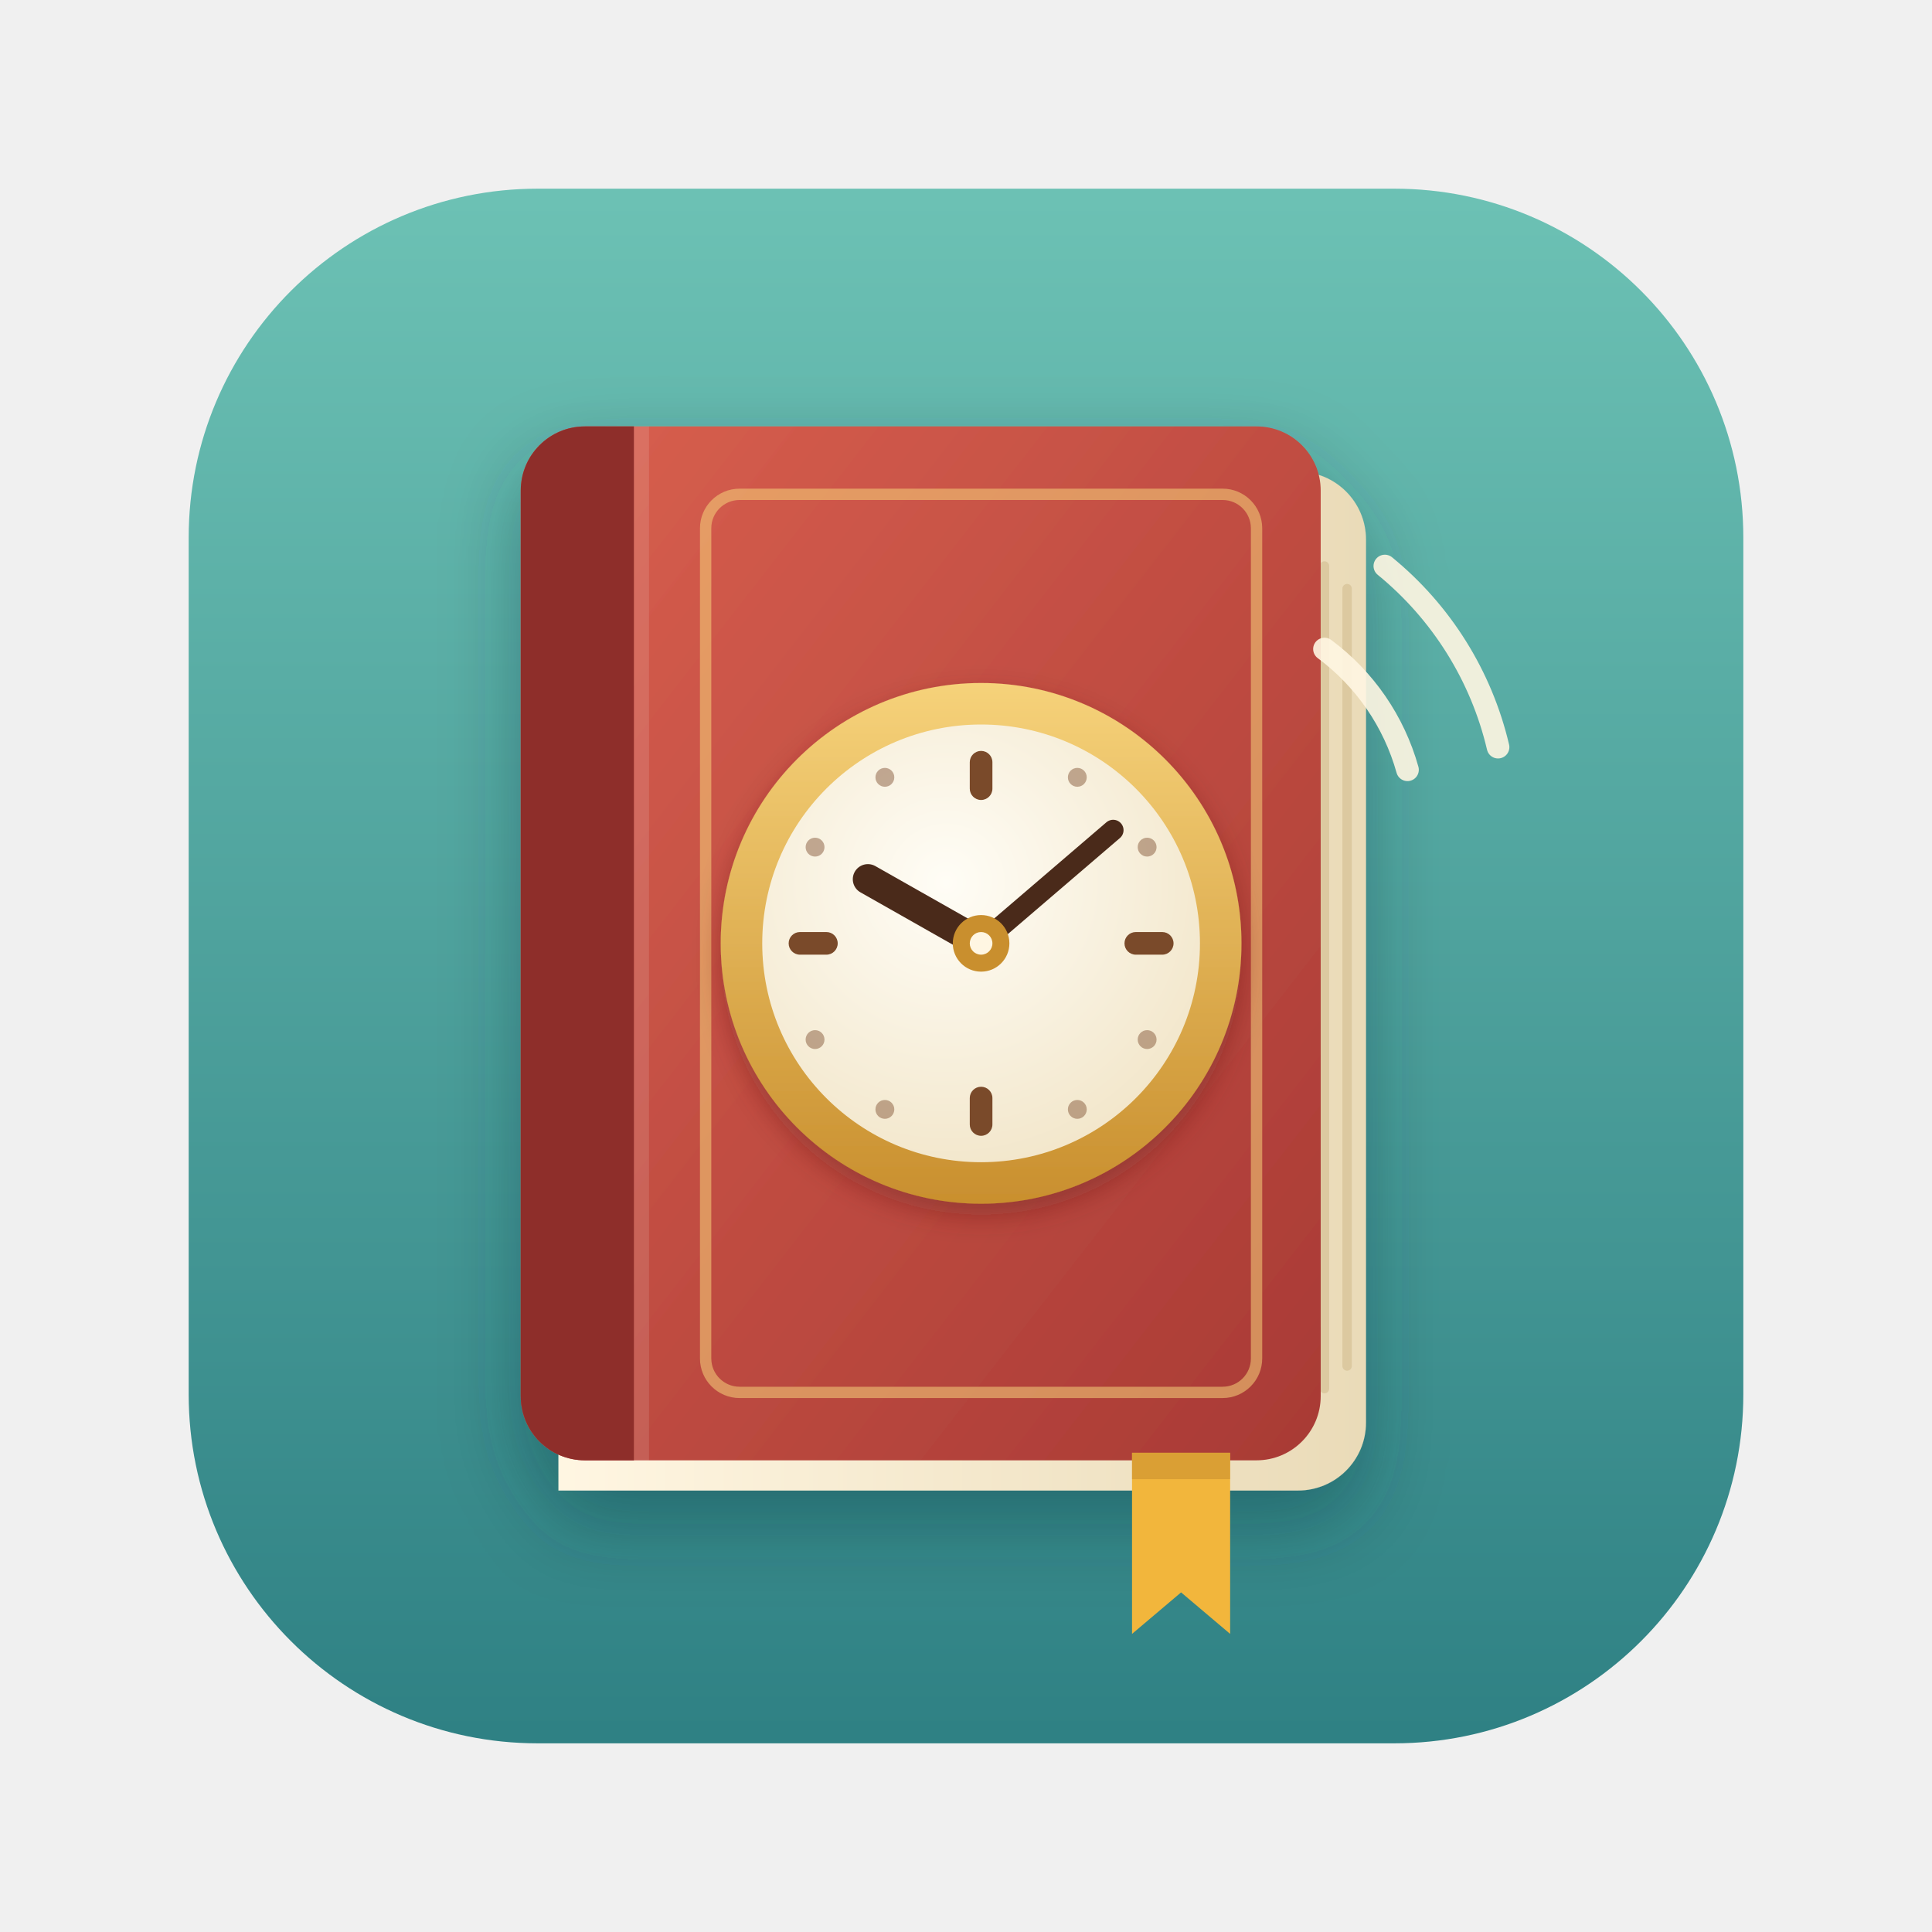
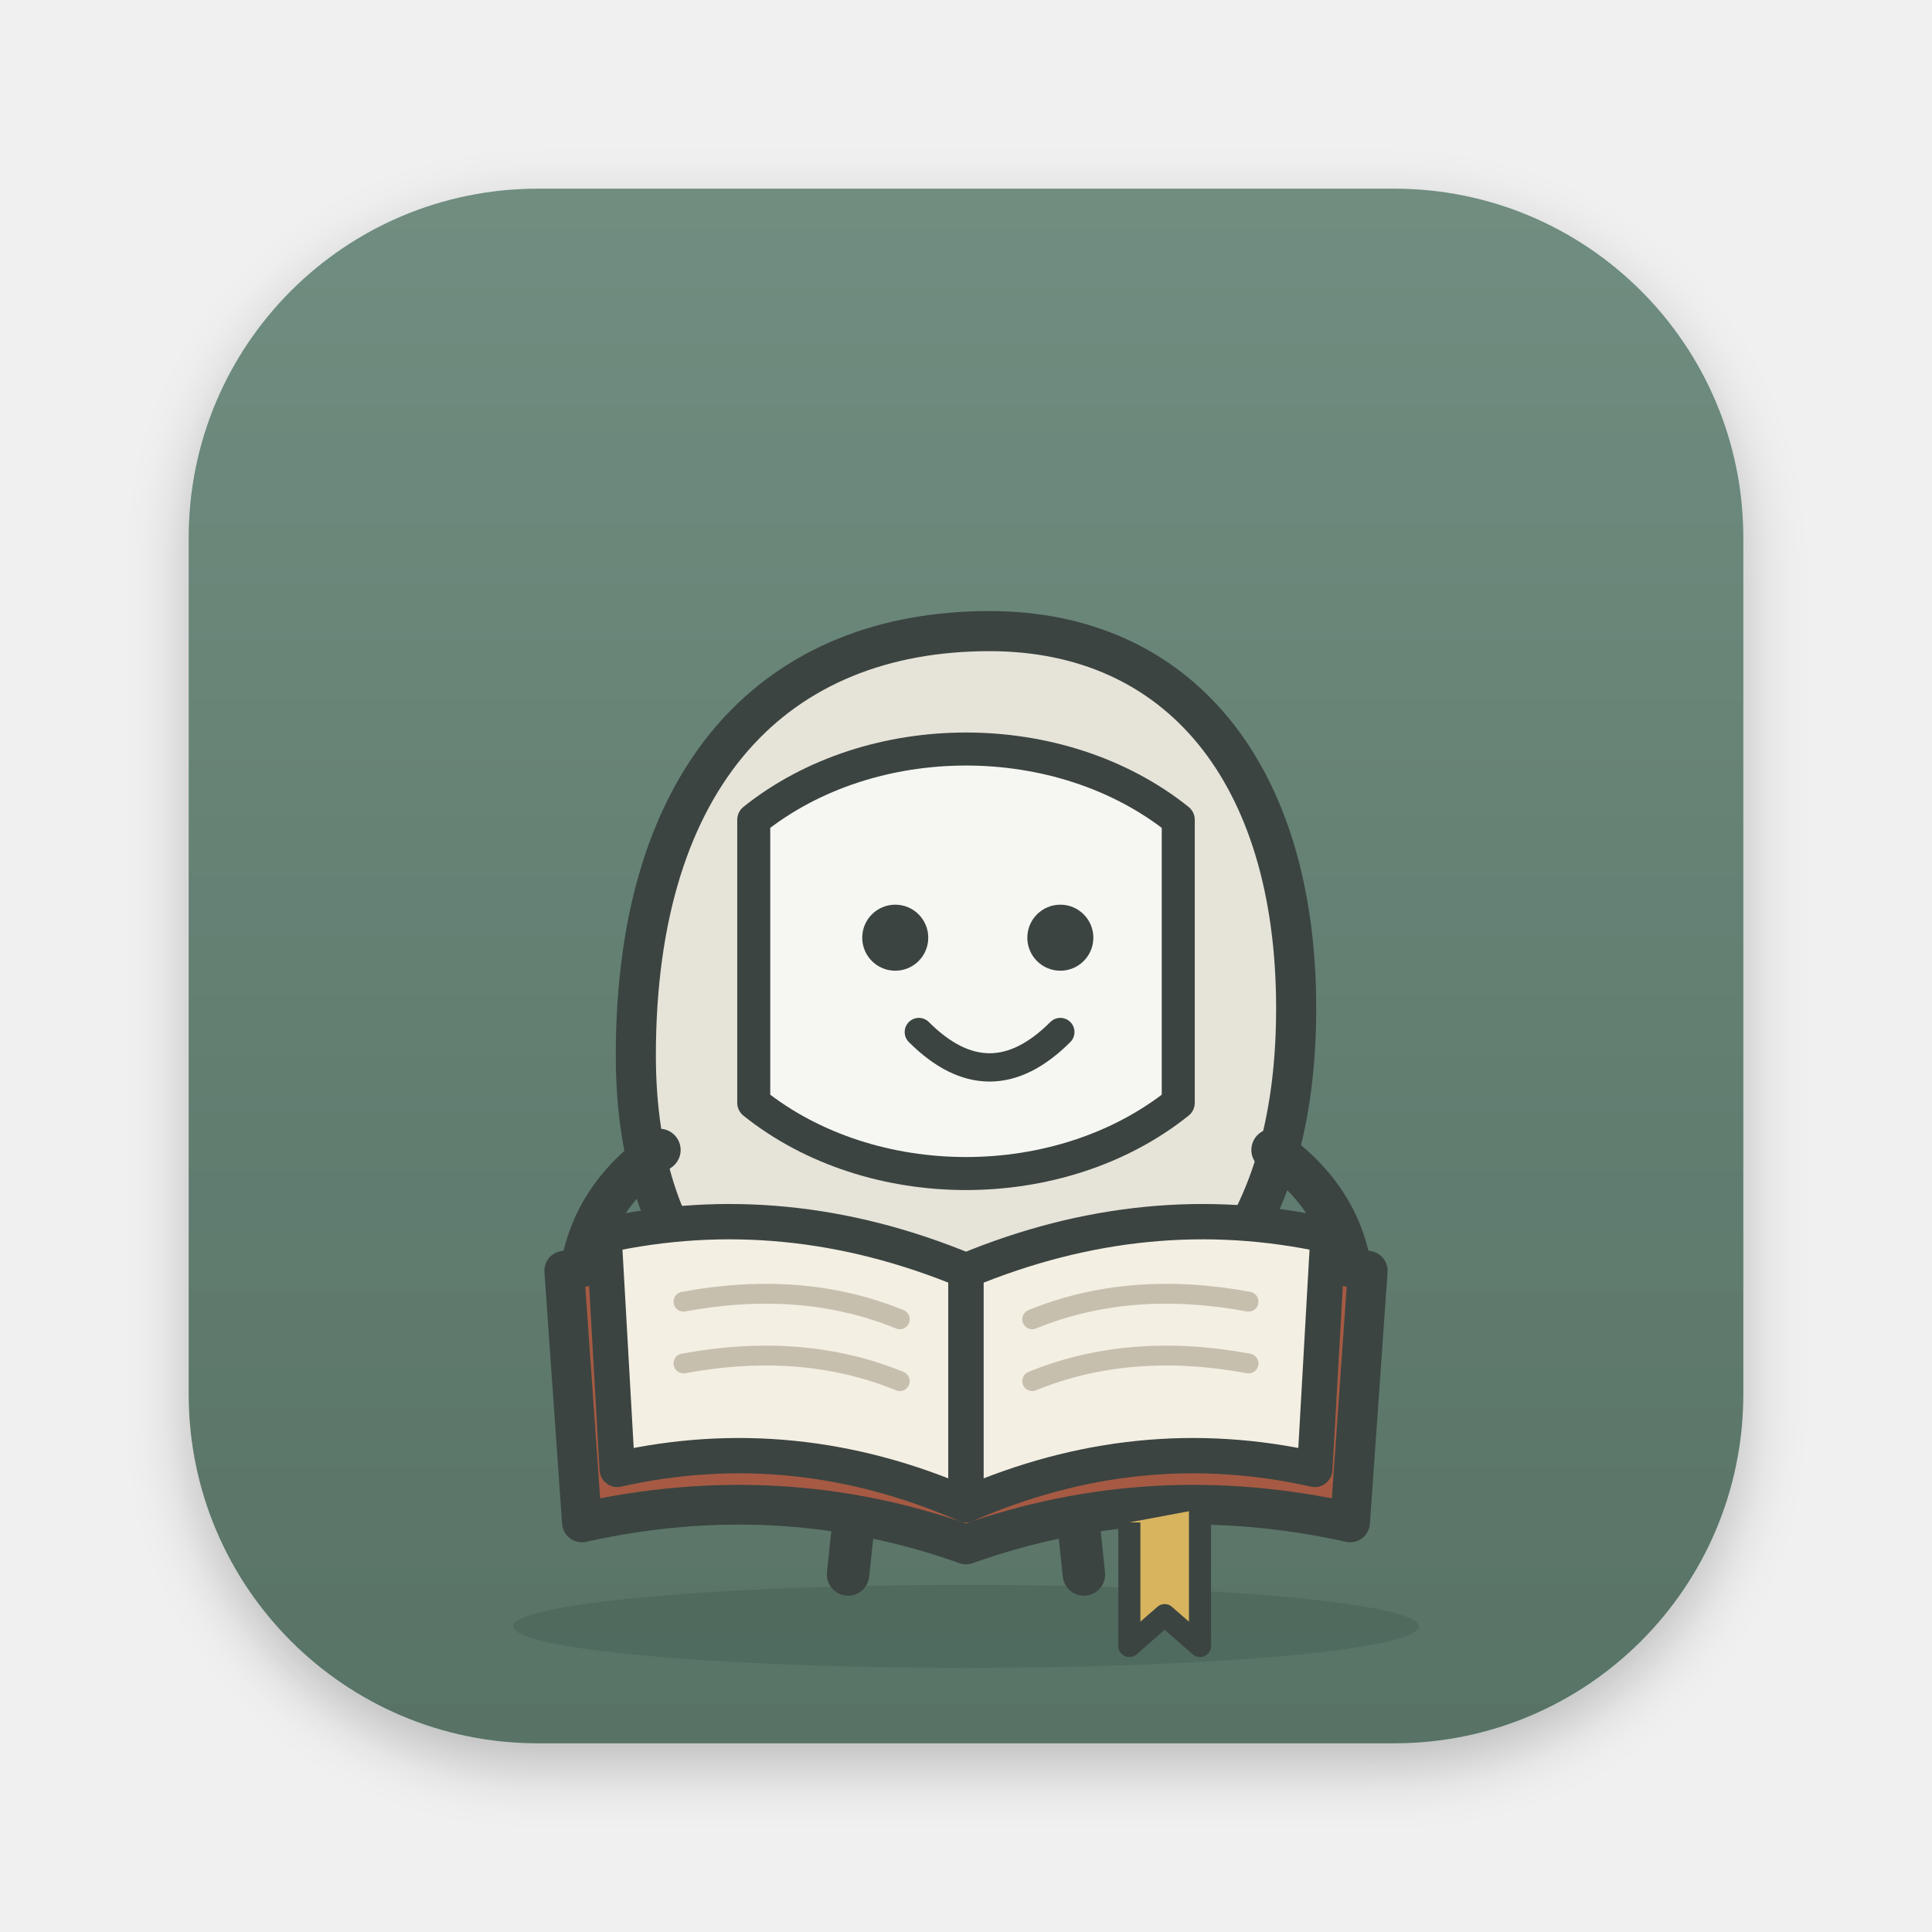
<svg xmlns="http://www.w3.org/2000/svg" width="1024" height="1024" viewBox="0 0 1024 1024">
  <defs>
-     <linearGradient id="bg" x1="0" y1="0" x2="0" y2="1">
-       <stop offset="0" stop-color="#6CC1B4" />
-       <stop offset="1" stop-color="#2F8184" />
+     <linearGradient id="bg-tomelet" x1="0" y1="0" x2="0" y2="1">
+       <stop offset="0" stop-color="#6F8D80" />
+       <stop offset="1" stop-color="#587366" />
    </linearGradient>
-     <linearGradient id="cover" x1="0" y1="0" x2="1" y2="1">
-       <stop offset="0" stop-color="#D9604F" />
-       <stop offset="1" stop-color="#A83A35" />
-     </linearGradient>
-     <linearGradient id="pages" x1="0" y1="0" x2="1" y2="0">
-       <stop offset="0" stop-color="#FFF6E2" />
-       <stop offset="1" stop-color="#EADBB8" />
-     </linearGradient>
-     <linearGradient id="brass" x1="0" y1="0" x2="0" y2="1">
-       <stop offset="0" stop-color="#F6D27A" />
-       <stop offset="1" stop-color="#C98F2E" />
-     </linearGradient>
-     <radialGradient id="dial" cx="0.42" cy="0.36" r="0.75">
-       <stop offset="0" stop-color="#FFFDF6" />
-       <stop offset="1" stop-color="#F1E4C6" />
-     </radialGradient>
-     <filter id="shadow" x="-20%" y="-20%" width="140%" height="140%">
-       <feDropShadow dx="0" dy="18" stdDeviation="20" flood-color="#0E3B3D" flood-opacity="0.35" />
-     </filter>
-     <filter id="soft" x="-20%" y="-20%" width="140%" height="140%">
-       <feDropShadow dx="0" dy="6" stdDeviation="7" flood-color="#5A1C19" flood-opacity="0.35" />
+     <clipPath id="clip-tomelet">
+       <rect x="100" y="100" width="824" height="824" rx="185" />
+     </clipPath>
+     <filter id="drop-tomelet" x="-10%" y="-10%" width="120%" height="130%">
+       <feDropShadow dx="0" dy="12" stdDeviation="16" flood-color="#000" flood-opacity=".22" />
    </filter>
  </defs>
-   <rect x="100" y="100" width="824" height="824" rx="185" fill="url(#bg)" />
-   <g filter="url(#shadow)">
-     <path d="M296 250h392a36 36 0 0 1 36 36v468a36 36 0 0 1-36 36H296z" fill="url(#pages)" />
-     <g stroke="#D8C49A" stroke-width="5" stroke-linecap="round" opacity="0.8">
-       <path d="M702 300v436" />
-       <path d="M714 312v412" />
+   <rect x="100" y="100" width="824" height="824" rx="185" fill="url(#bg-tomelet)" filter="url(#drop-tomelet)" />
+   <g clip-path="url(#clip-tomelet)">
+     <ellipse cx="512" cy="862" rx="240" ry="22" fill="#000" opacity=".10" />
+     <g transform="translate(212.0 272) scale(12.5)" stroke-linecap="round" stroke-linejoin="round">
+       <g fill="none" stroke="#3B4441" stroke-width="1.8">
+         <path d="M20 35.5 L19 45" />
+         <path d="M28 35.5 L29 45" />
+       </g>
+       <path d="M10 23C10 11 16 5 25 5c8 0 13 6 13 16 0 11-6 16-15 16-8 0-13-5-13-14Z" fill="#E6E3D9" stroke="#3B4441" stroke-width="1.7" />
+       <path d="M15 13c5-4 13-4 18 0v12c-5 4-13 4-18 0Z" fill="#F6F7F2" stroke="#3B4441" stroke-width="1.4" />
+       <circle cx="21" cy="18" r="1.4" fill="#3B4441" />
+       <circle cx="28" cy="18" r="1.4" fill="#3B4441" />
+       <path d="M22 22c2 2 4 2 6 0" fill="none" stroke="#3B4441" stroke-width="1.2" stroke-linecap="round" />
+       <g fill="none" stroke="#3B4441" stroke-width="1.8">
+         <path d="M11 27 Q7.5 29.5 7.6 33.6" />
+         <path d="M37 27 Q40.5 29.5 40.4 33.6" />
+       </g>
    </g>
-     <rect x="276" y="226" width="424" height="548" rx="34" fill="url(#cover)" />
-     <path d="M310 226h-0a34 34 0 0 0-34 34v480a34 34 0 0 0 34 34h26V226z" fill="#8E2F2C" />
-     <rect x="336" y="226" width="8" height="548" fill="#FFFFFF" opacity="0.12" />
-     <rect x="374" y="262" width="292" height="476" rx="18" fill="none" stroke="#F6D27A" stroke-width="6" opacity="0.55" />
-   </g>
-   <path d="M600 770v96l26-22 26 22v-96z" fill="#F2B63C" />
-   <path d="M600 770h52v14h-52z" fill="#C98F2E" opacity="0.6" />
-   <g filter="url(#soft)">
-     <circle cx="520" cy="500" r="138" fill="url(#brass)" />
-     <circle cx="520" cy="500" r="116" fill="url(#dial)" />
-   </g>
-   <g fill="#7A4A2A">
-     <rect x="514" y="398" width="12" height="26" rx="6" />
-     <rect x="514" y="576" width="12" height="26" rx="6" />
-     <rect x="418" y="494" width="26" height="12" rx="6" />
-     <rect x="596" y="494" width="26" height="12" rx="6" />
-   </g>
-   <g fill="#7A4A2A" opacity="0.45">
-     <circle cx="571" cy="412" r="5" />
-     <circle cx="608" cy="449" r="5" />
-     <circle cx="608" cy="551" r="5" />
-     <circle cx="571" cy="588" r="5" />
-     <circle cx="469" cy="588" r="5" />
-     <circle cx="432" cy="551" r="5" />
-     <circle cx="432" cy="449" r="5" />
-     <circle cx="469" cy="412" r="5" />
-   </g>
-   <g stroke-linecap="round">
-     <path d="M520 500L460 466" stroke="#4A2A1A" stroke-width="16" />
-     <path d="M520 500L590 440" stroke="#4A2A1A" stroke-width="11" />
-   </g>
-   <circle cx="520" cy="500" r="15" fill="#C98F2E" />
-   <circle cx="520" cy="500" r="6" fill="#FFF6E2" />
-   <g fill="none" stroke="#FFF6E2" stroke-width="12" stroke-linecap="round" opacity="0.9">
-     <path d="M702 344a120 120 0 0 1 44 64" />
-     <path d="M734 300a176 176 0 0 1 60 96" />
+     <g stroke="#3B4441" stroke-linejoin="round" transform="translate(512 725) scale(1.17) translate(-512 -720)">
+       <path d="M512 688 Q424 656 330 676 L338 790 Q428 770 512 800 Q596 770 686 790 L694 676 Q600 656 512 688 Z" fill="#A65A43" stroke-width="18" />
+       <path d="M512 676 Q430 642 348 660 L354 766 Q434 748 512 782 Z" fill="#F4EFE3" stroke-width="16" />
+       <path d="M512 676 Q594 642 676 660 L670 766 Q590 748 512 782 Z" fill="#F4EFE3" stroke-width="16" />
+       <path d="M512 676 L512 782" stroke-width="12" />
+       <g fill="none" stroke="#C7BFAE" stroke-width="9" stroke-linecap="round">
+         <path d="M384 690 Q438 680 482 698" />
+         <path d="M384 718 Q438 708 482 726" />
+         <path d="M640 690 Q586 680 542 698" />
+         <path d="M640 718 Q586 708 542 726" />
+       </g>
+       <path d="M586 790 L586 846 L602 832 L618 846 L618 784" fill="#D9B45E" stroke-width="10" />
+     </g>
  </g>
</svg>
